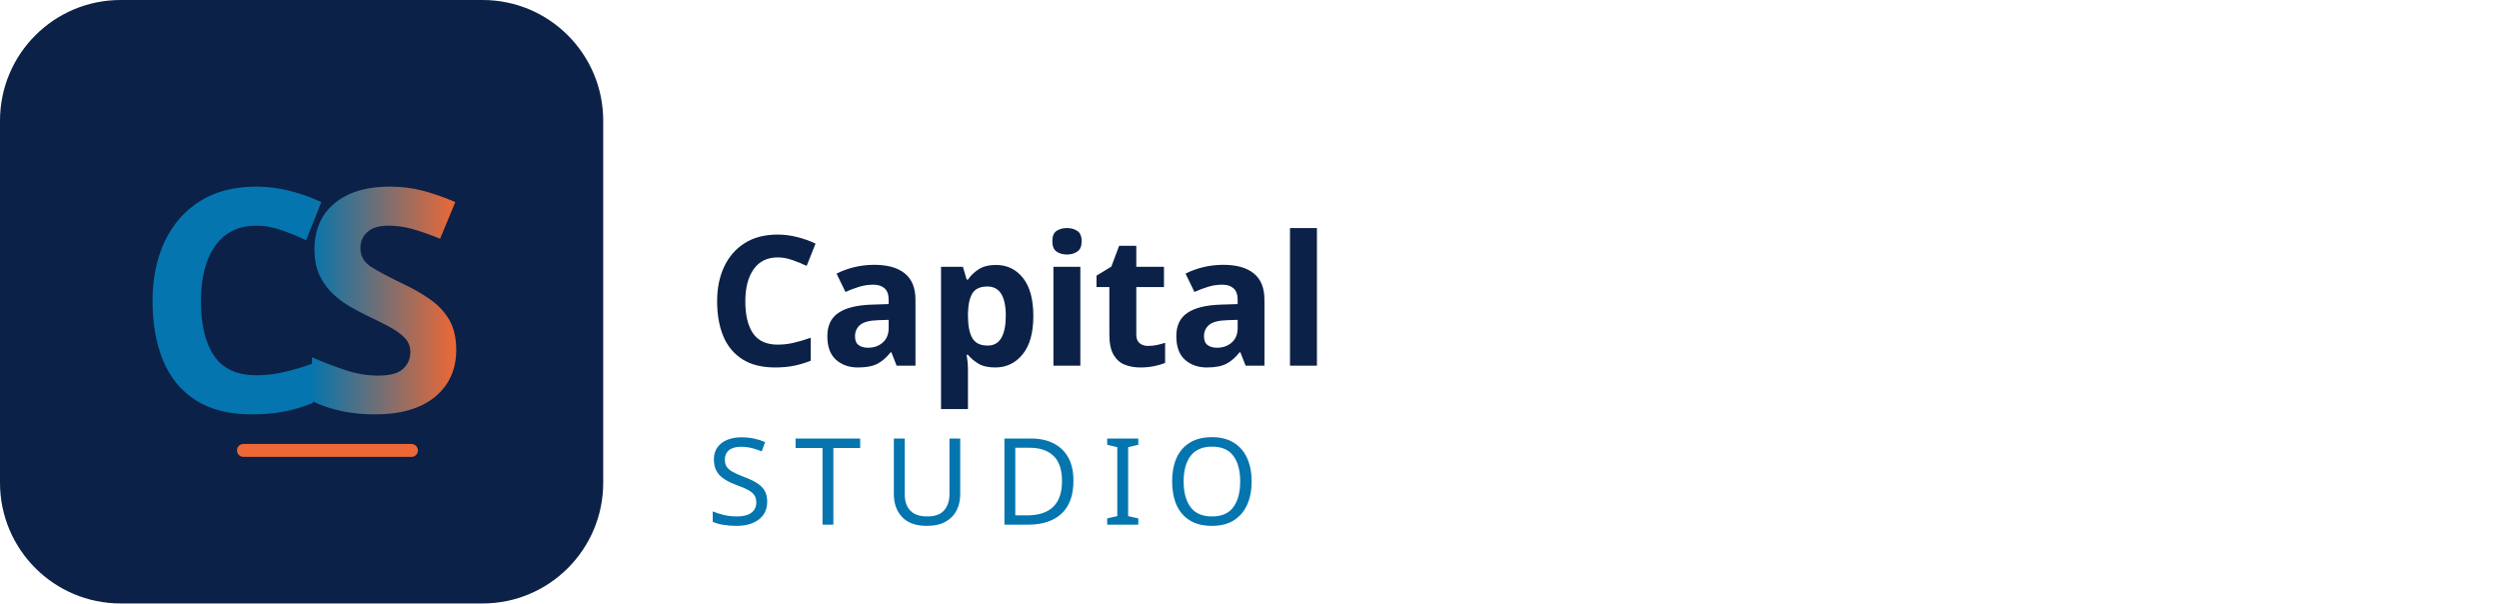
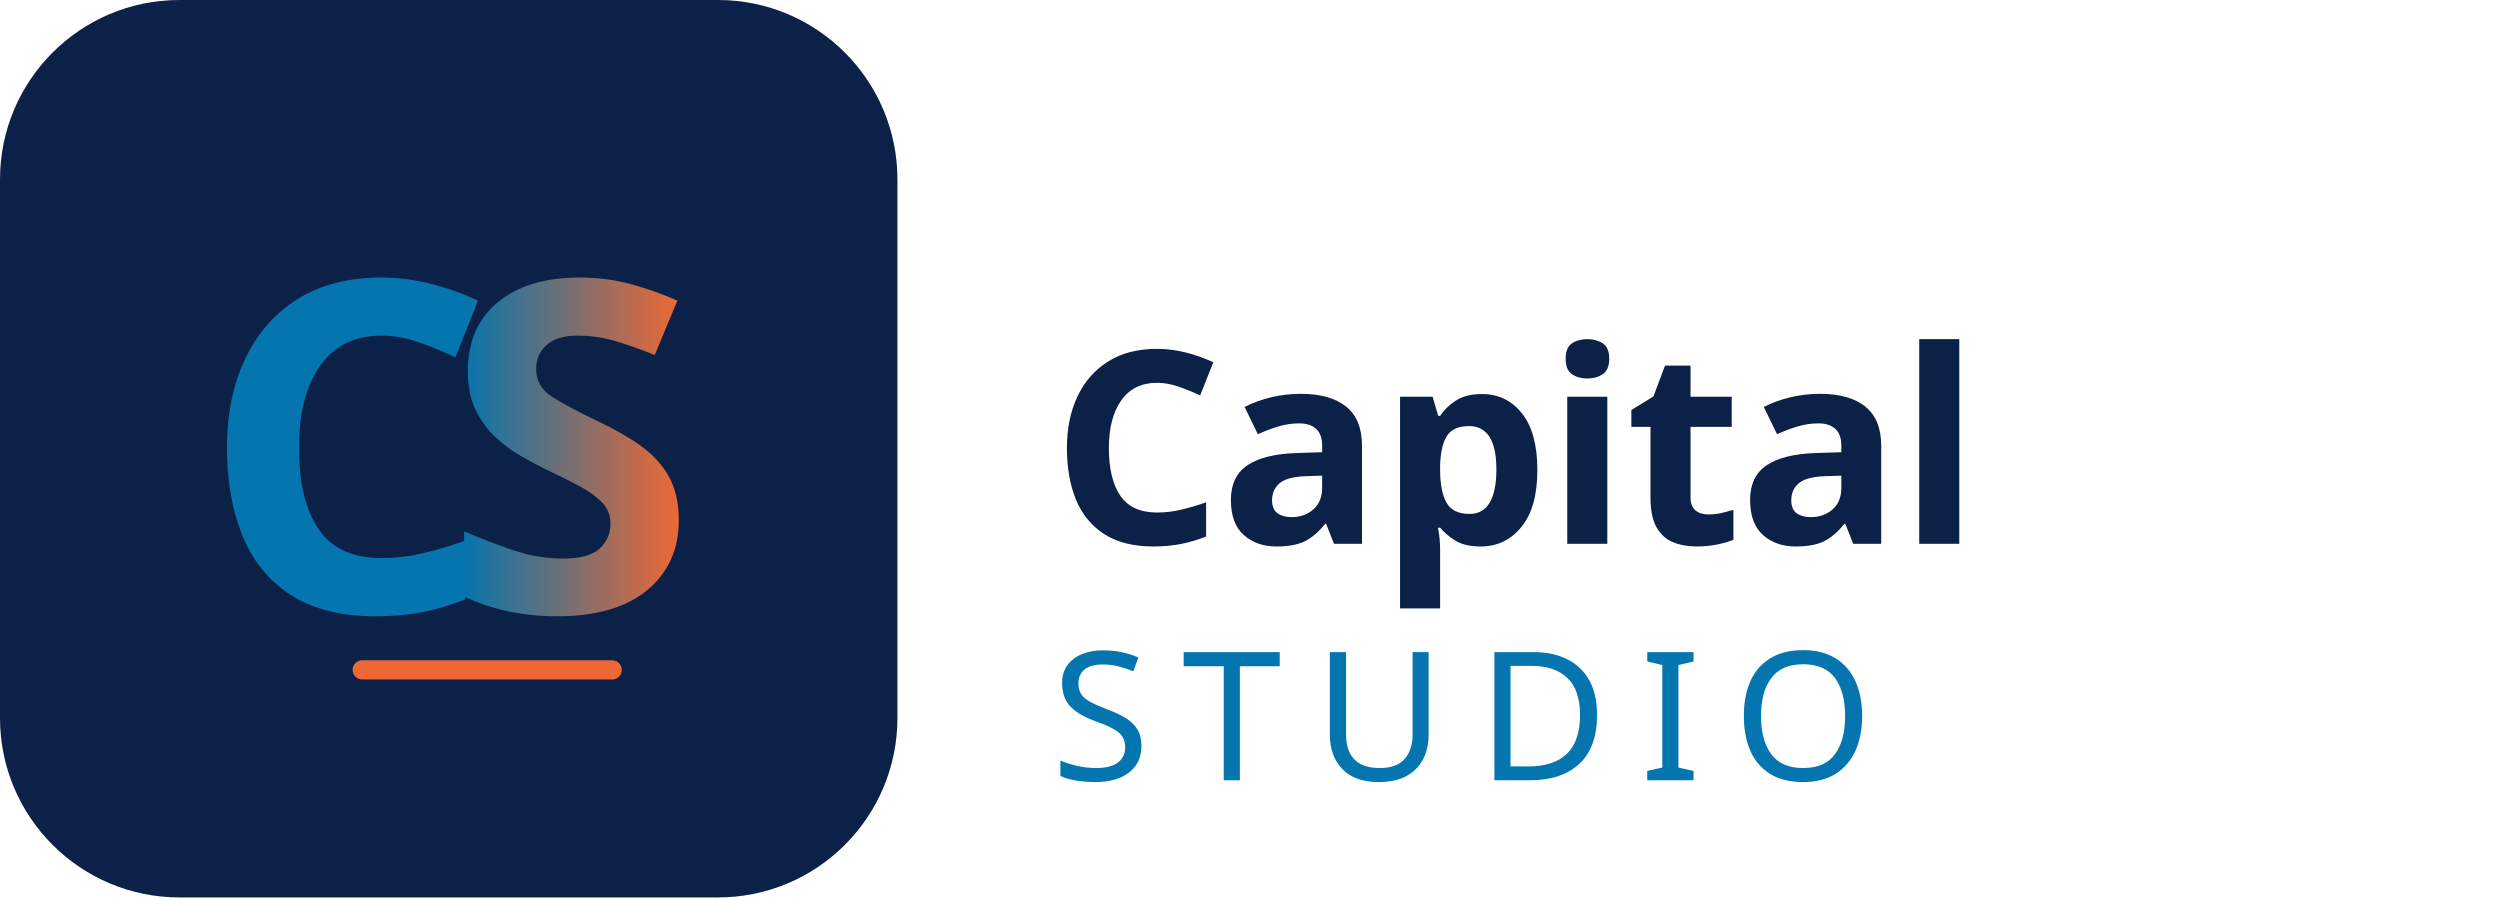
- <svg xmlns="http://www.w3.org/2000/svg" viewBox="0 0 580 140">
+ <svg xmlns="http://www.w3.org/2000/svg" viewBox="0 0 390 140">
  <defs>
    <linearGradient id="iconGrad" x1="0%" y1="0%" x2="100%" y2="0%">
      <stop offset="0%" stop-color="#0475ae" />
      <stop offset="52%" stop-color="#0475ae" />
      <stop offset="100%" stop-color="#ed6835" />
    </linearGradient>
  </defs>
  <rect x="0" y="0" width="140" height="140" rx="28" fill="#0B2147" />
  <text x="70" y="70" font-family="'Montserrat', 'Segoe UI', system-ui, sans-serif" font-size="72" font-weight="800" fill="url(#iconGrad)" text-anchor="middle" dominant-baseline="middle" letter-spacing="-8">CS</text>
  <rect x="55" y="103" width="42" height="3" rx="1.5" fill="#ed6835" />
  <text x="164" y="70" font-family="'Montserrat', 'Segoe UI', system-ui, sans-serif" font-size="42" font-weight="700" fill="#0B2147" dominant-baseline="middle" letter-spacing="-0.5">Capital</text>
  <text x="164" y="112" font-family="'Montserrat', 'Segoe UI', system-ui, sans-serif" font-size="28" font-weight="500" fill="#0475ae" dominant-baseline="middle" letter-spacing="5">STUDIO</text>
</svg>
